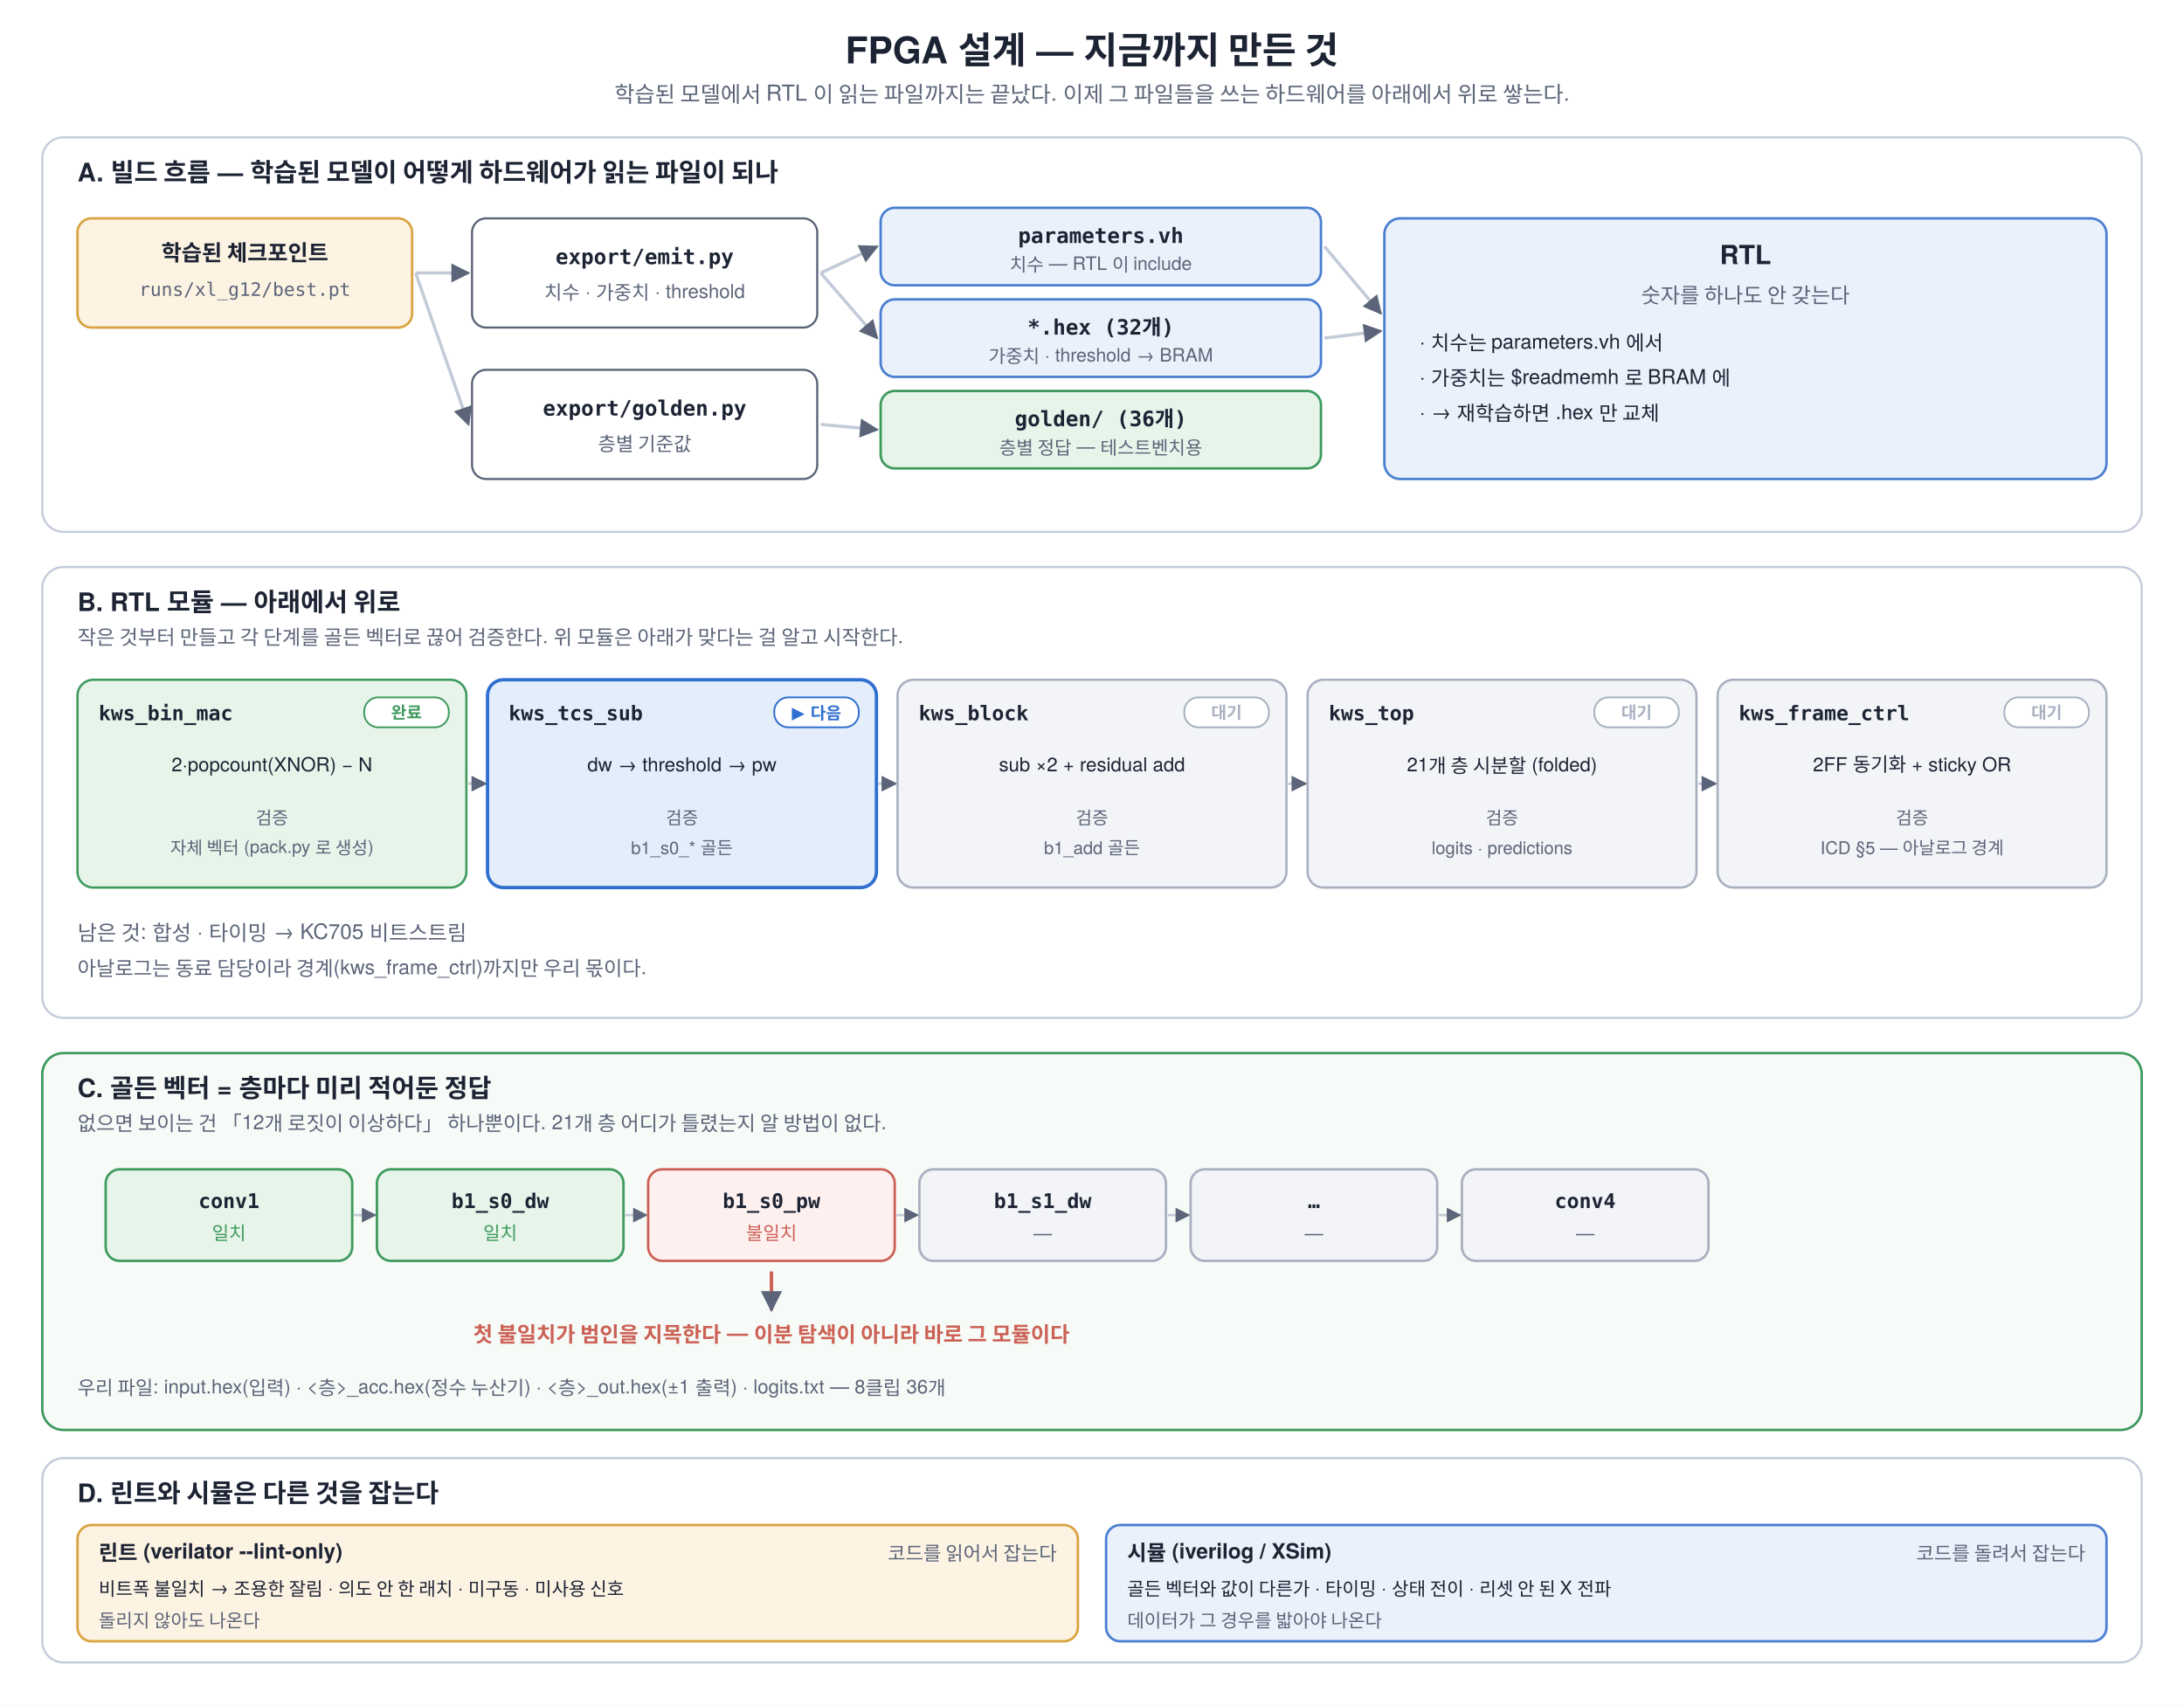
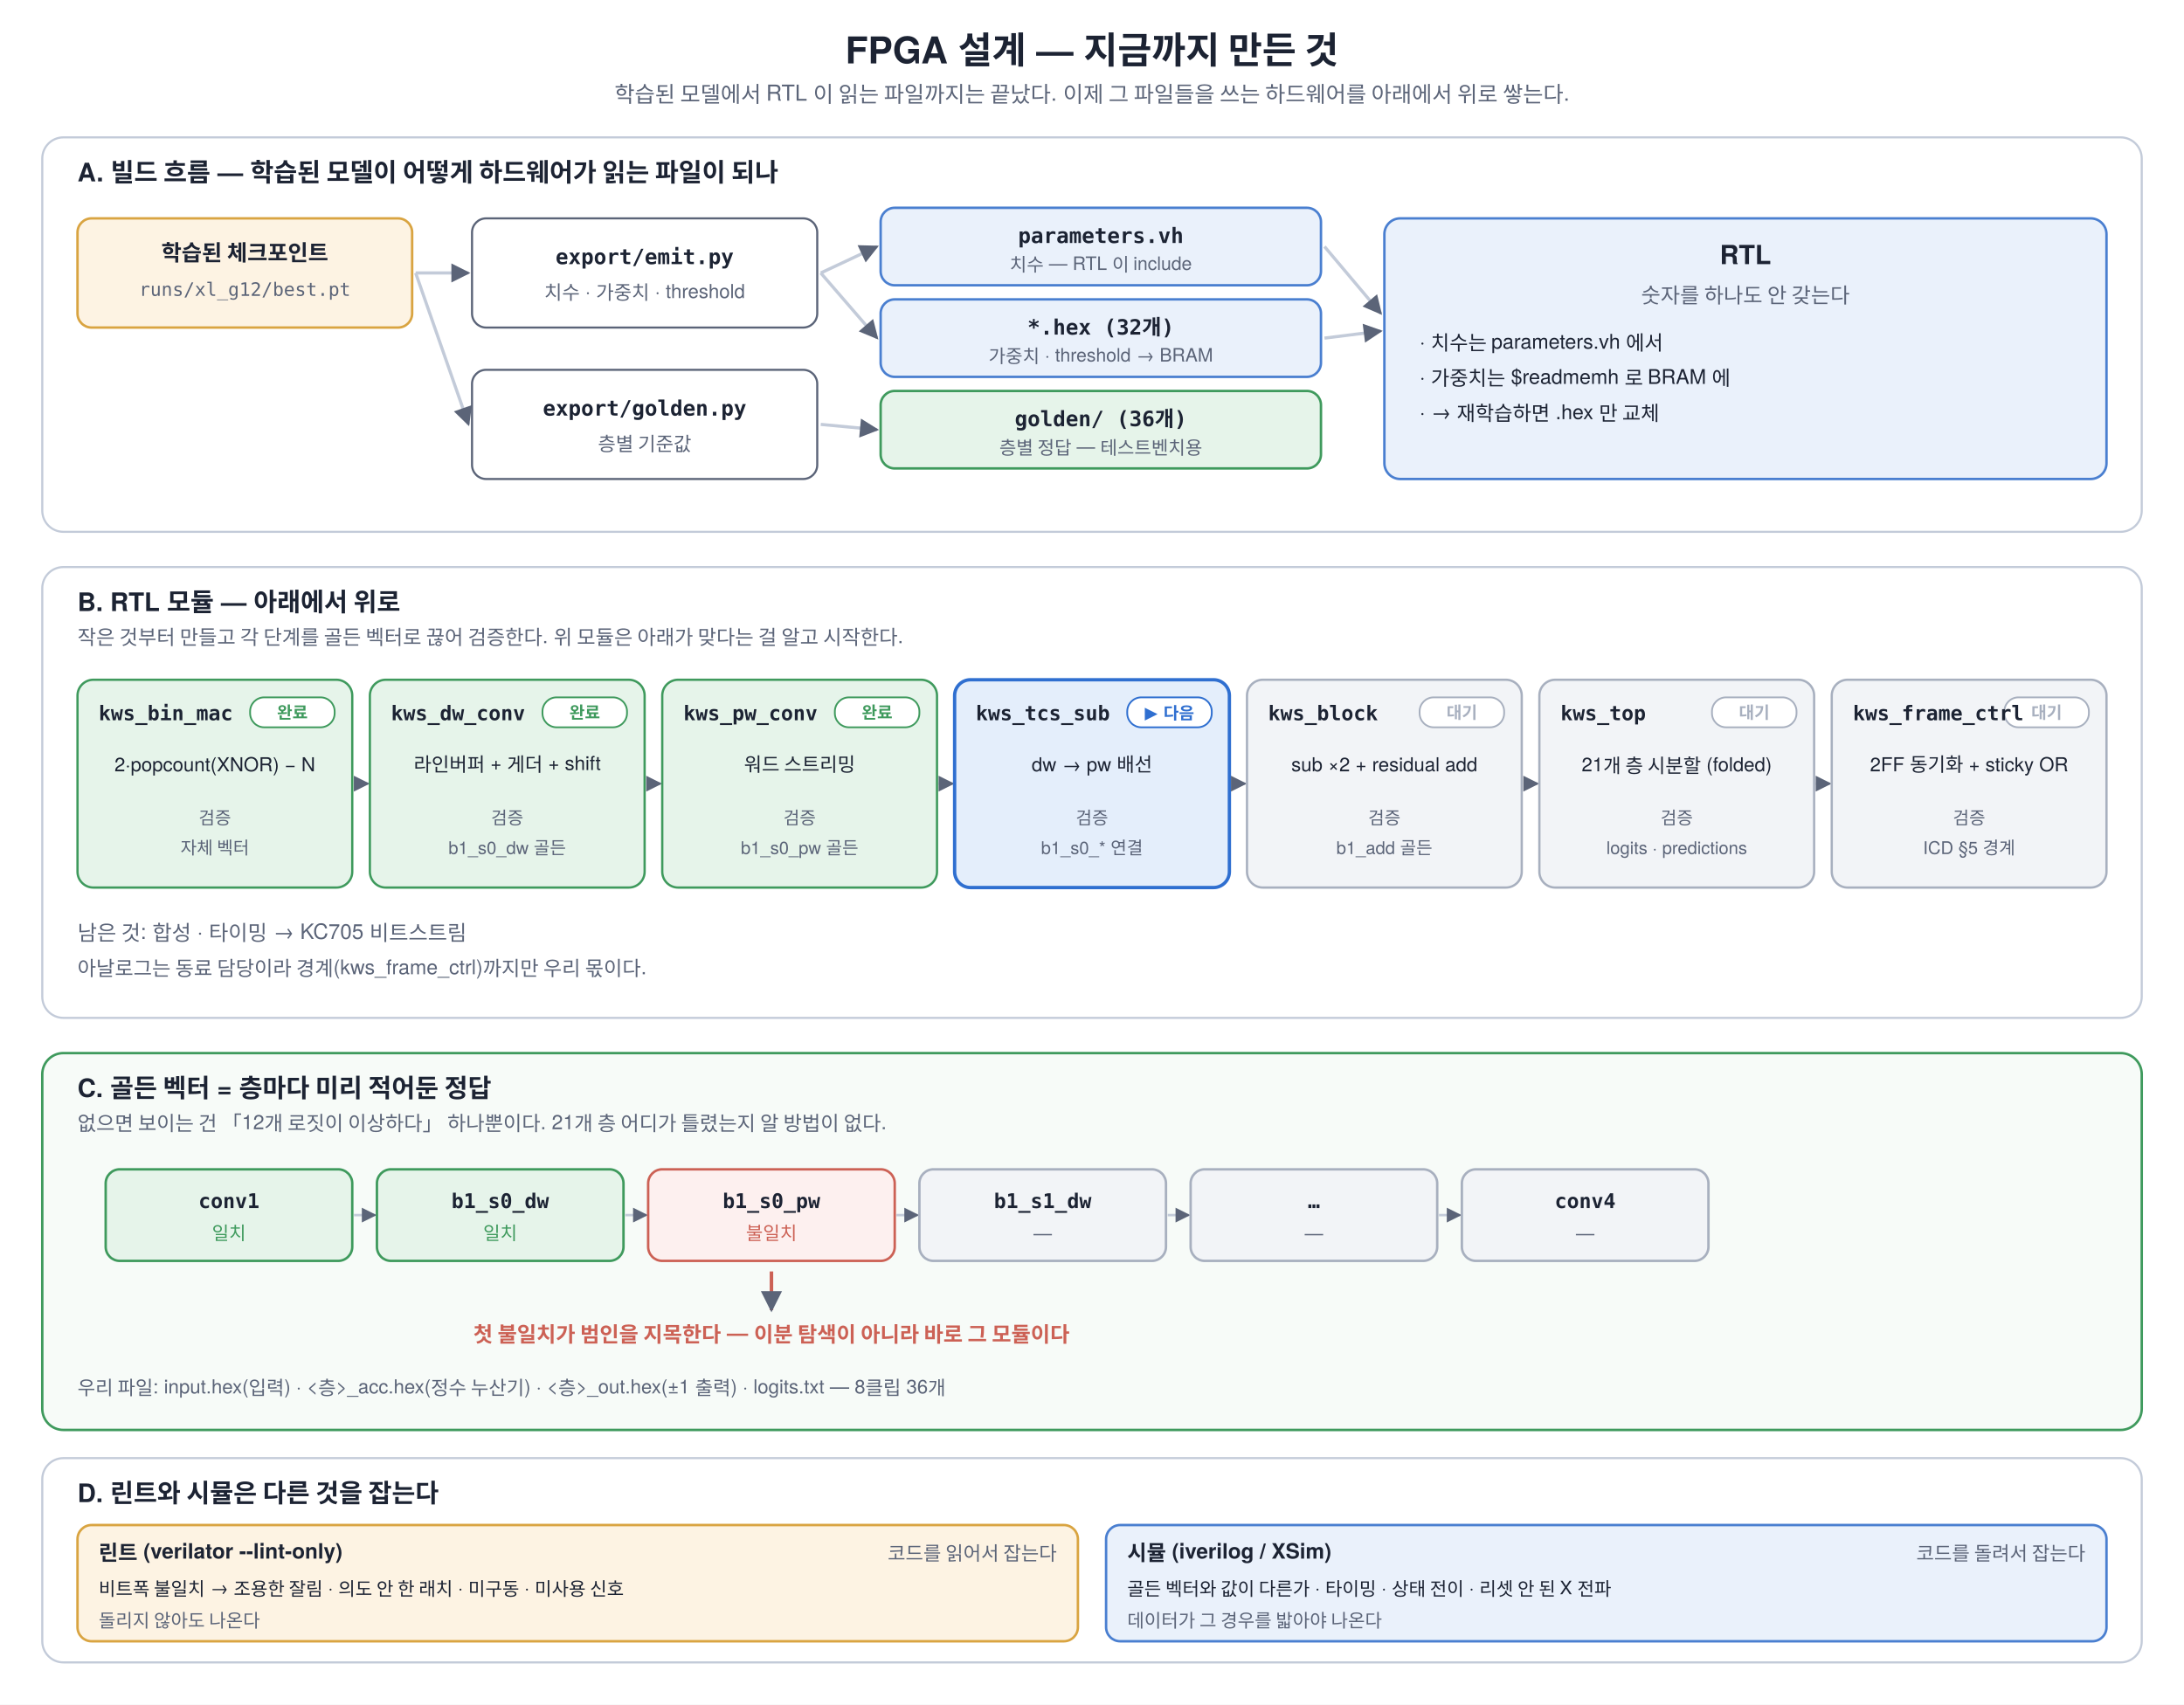
<svg xmlns="http://www.w3.org/2000/svg" viewBox="0 0 1240 968" width="1240" height="968">
  <defs>
    <marker id="a" viewBox="0 0 10 10" refX="9" refY="5" markerWidth="6" markerHeight="6" orient="auto-start-reverse">
      <path d="M0,0 L10,5 L0,10 z" fill="#5b6478" />
    </marker>
  </defs>
  <rect width="1240" height="968" fill="#ffffff" />
  <text x="620.0" y="36" font-family="'Apple SD Gothic Neo','Noto Sans KR','Helvetica Neue',sans-serif" font-size="21" fill="#1c2333" text-anchor="middle" font-weight="700">FPGA 설계 — 지금까지 만든 것</text>
  <text x="620.0" y="58" font-family="'Apple SD Gothic Neo','Noto Sans KR','Helvetica Neue',sans-serif" font-size="12.5" fill="#5b6478" text-anchor="middle" font-weight="400">학습된 모델에서 RTL 이 읽는 파일까지는 끝났다. 이제 그 파일들을 쓰는 하드웨어를 아래에서 위로 쌓는다.</text>
  <rect x="24" y="78" width="1192" height="224" rx="12" fill="#ffffff" stroke="#c3cbd9" stroke-width="1.2" />
  <text x="44" y="103" font-family="'Apple SD Gothic Neo','Noto Sans KR','Helvetica Neue',sans-serif" font-size="14.5" fill="#1c2333" text-anchor="start" font-weight="700">A.  빌드 흐름 — 학습된 모델이 어떻게 하드웨어가 읽는 파일이 되나</text>
  <rect x="44" y="124" width="190" height="62" rx="8" fill="#fdf3e3" stroke="#d9a441" stroke-width="1.4" />
  <text x="139" y="148" font-family="'Apple SD Gothic Neo','Noto Sans KR','Helvetica Neue',sans-serif" font-size="12.5" fill="#1c2333" text-anchor="middle" font-weight="600">학습된 체크포인트</text>
  <text x="139" y="168" font-family="'SF Mono','Menlo',monospace" font-size="10.5" fill="#5b6478" text-anchor="middle" font-weight="400">runs/xl_g12/best.pt</text>
  <rect x="268" y="124" width="196" height="62" rx="8" fill="#ffffff" stroke="#5b6478" stroke-width="1.2" />
  <text x="366" y="150" font-family="'SF Mono','Menlo',monospace" font-size="12" fill="#1c2333" text-anchor="middle" font-weight="600">export/emit.py</text>
  <text x="366" y="170" font-family="'Apple SD Gothic Neo','Noto Sans KR','Helvetica Neue',sans-serif" font-size="11" fill="#5b6478" text-anchor="middle" font-weight="400">치수 · 가중치 · threshold</text>
  <line x1="236" y1="155" x2="266" y2="155" stroke="#c3cbd9" stroke-width="1.8" marker-end="url(#a)" />
  <rect x="268" y="210" width="196" height="62" rx="8" fill="#ffffff" stroke="#5b6478" stroke-width="1.2" />
  <text x="366" y="236" font-family="'SF Mono','Menlo',monospace" font-size="12" fill="#1c2333" text-anchor="middle" font-weight="600">export/golden.py</text>
  <text x="366" y="256" font-family="'Apple SD Gothic Neo','Noto Sans KR','Helvetica Neue',sans-serif" font-size="11" fill="#5b6478" text-anchor="middle" font-weight="400">층별 기준값</text>
  <line x1="236" y1="155" x2="266" y2="241" stroke="#c3cbd9" stroke-width="1.8" marker-end="url(#a)" />
  <rect x="500" y="118" width="250" height="44" rx="8" fill="#eaf1fb" stroke="#4a7fd0" stroke-width="1.4" />
  <text x="625" y="138" font-family="'SF Mono','Menlo',monospace" font-size="12" fill="#1c2333" text-anchor="middle" font-weight="600">parameters.vh</text>
  <text x="625" y="154" font-family="'Apple SD Gothic Neo','Noto Sans KR','Helvetica Neue',sans-serif" font-size="10.5" fill="#5b6478" text-anchor="middle" font-weight="400">치수 — RTL 이 include</text>
  <rect x="500" y="170" width="250" height="44" rx="8" fill="#eaf1fb" stroke="#4a7fd0" stroke-width="1.4" />
  <text x="625" y="190" font-family="'SF Mono','Menlo',monospace" font-size="12" fill="#1c2333" text-anchor="middle" font-weight="600">*.hex  (32개)</text>
  <text x="625" y="206" font-family="'Apple SD Gothic Neo','Noto Sans KR','Helvetica Neue',sans-serif" font-size="10.5" fill="#5b6478" text-anchor="middle" font-weight="400">가중치 · threshold → BRAM</text>
  <rect x="500" y="222" width="250" height="44" rx="8" fill="#e6f4ea" stroke="#3f9a5d" stroke-width="1.4" />
  <text x="625" y="242" font-family="'SF Mono','Menlo',monospace" font-size="12" fill="#1c2333" text-anchor="middle" font-weight="600">golden/  (36개)</text>
  <text x="625" y="258" font-family="'Apple SD Gothic Neo','Noto Sans KR','Helvetica Neue',sans-serif" font-size="10.5" fill="#5b6478" text-anchor="middle" font-weight="400">층별 정답 — 테스트벤치용</text>
  <line x1="466" y1="155" x2="498" y2="140" stroke="#c3cbd9" stroke-width="1.8" marker-end="url(#a)" />
  <line x1="466" y1="155" x2="498" y2="192" stroke="#c3cbd9" stroke-width="1.8" marker-end="url(#a)" />
  <line x1="466" y1="241" x2="498" y2="244" stroke="#c3cbd9" stroke-width="1.8" marker-end="url(#a)" />
  <rect x="786" y="124" width="410" height="148" rx="9" fill="#eaf1fb" stroke="#4a7fd0" stroke-width="1.4" />
  <text x="991.0" y="150" font-family="'Apple SD Gothic Neo','Noto Sans KR','Helvetica Neue',sans-serif" font-size="15" fill="#1c2333" text-anchor="middle" font-weight="700">RTL</text>
  <text x="991.0" y="172" font-family="'Apple SD Gothic Neo','Noto Sans KR','Helvetica Neue',sans-serif" font-size="12" fill="#5b6478" text-anchor="middle" font-weight="400">숫자를 하나도 안 갖는다</text>
  <text x="806" y="198" font-family="'Apple SD Gothic Neo','Noto Sans KR','Helvetica Neue',sans-serif" font-size="11.5" fill="#1c2333" text-anchor="start" font-weight="400">· 치수는 parameters.vh 에서</text>
  <text x="806" y="218" font-family="'Apple SD Gothic Neo','Noto Sans KR','Helvetica Neue',sans-serif" font-size="11.5" fill="#1c2333" text-anchor="start" font-weight="400">· 가중치는 $readmemh 로 BRAM 에</text>
  <text x="806" y="238" font-family="'Apple SD Gothic Neo','Noto Sans KR','Helvetica Neue',sans-serif" font-size="11.5" fill="#1c2333" text-anchor="start" font-weight="400">· → 재학습하면 .hex 만 교체</text>
  <line x1="752" y1="140" x2="784" y2="178" stroke="#c3cbd9" stroke-width="1.8" marker-end="url(#a)" />
  <line x1="752" y1="192" x2="784" y2="188" stroke="#c3cbd9" stroke-width="1.8" marker-end="url(#a)" />
  <rect x="24" y="322" width="1192" height="256" rx="12" fill="#ffffff" stroke="#c3cbd9" stroke-width="1.2" />
  <text x="44" y="347" font-family="'Apple SD Gothic Neo','Noto Sans KR','Helvetica Neue',sans-serif" font-size="14.5" fill="#1c2333" text-anchor="start" font-weight="700">B.  RTL 모듈 — 아래에서 위로</text>
  <text x="44" y="366" font-family="'Apple SD Gothic Neo','Noto Sans KR','Helvetica Neue',sans-serif" font-size="11.5" fill="#5b6478" text-anchor="start" font-weight="400">작은 것부터 만들고 각 단계를 골든 벡터로 끊어 검증한다. 위 모듈은 아래가 맞다는 걸 알고 시작한다.</text>
-   <rect x="44.0" y="386" width="220.8" height="118" rx="9" fill="#e6f4ea" stroke="#3f9a5d" stroke-width="1.3" />
-   <rect x="206.8" y="396" width="48" height="17" rx="8" fill="#ffffff" stroke="#3f9a5d" stroke-width="1" />
-   <text x="230.8" y="408" font-family="'Apple SD Gothic Neo','Noto Sans KR','Helvetica Neue',sans-serif" font-size="9.5" fill="#3f9a5d" text-anchor="middle" font-weight="700">완료</text>
+   <rect x="44.0" y="386" width="156.0" height="118" rx="9" fill="#e6f4ea" stroke="#3f9a5d" stroke-width="1.3" />
+   <rect x="142.0" y="396" width="48" height="17" rx="8" fill="#ffffff" stroke="#3f9a5d" stroke-width="1" />
+   <text x="166.0" y="408" font-family="'Apple SD Gothic Neo','Noto Sans KR','Helvetica Neue',sans-serif" font-size="9.5" fill="#3f9a5d" text-anchor="middle" font-weight="700">완료</text>
  <text x="56.0" y="409" font-family="'SF Mono','Menlo',monospace" font-size="11.5" fill="#1c2333" text-anchor="start" font-weight="700">kws_bin_mac</text>
-   <text x="154.4" y="438" font-family="'Apple SD Gothic Neo','Noto Sans KR','Helvetica Neue',sans-serif" font-size="11" fill="#1c2333" text-anchor="middle" font-weight="400">2·popcount(XNOR) − N</text>
-   <text x="154.4" y="468" font-family="'Apple SD Gothic Neo','Noto Sans KR','Helvetica Neue',sans-serif" font-size="10" fill="#5b6478" text-anchor="middle" font-weight="400">검증</text>
-   <text x="154.4" y="485" font-family="'Apple SD Gothic Neo','Noto Sans KR','Helvetica Neue',sans-serif" font-size="10" fill="#5b6478" text-anchor="middle" font-weight="400">자체 벡터 (pack.py 로 생성)</text>
-   <line x1="265.8" y1="445" x2="275.8" y2="445" stroke="#c3cbd9" stroke-width="1.5" marker-end="url(#a)" />
-   <rect x="276.8" y="386" width="220.8" height="118" rx="9" fill="#e4eefb" stroke="#2f6fd0" stroke-width="1.9" />
-   <rect x="439.6" y="396" width="48" height="17" rx="8" fill="#ffffff" stroke="#2f6fd0" stroke-width="1" />
-   <text x="463.6" y="408" font-family="'Apple SD Gothic Neo','Noto Sans KR','Helvetica Neue',sans-serif" font-size="9.5" fill="#2f6fd0" text-anchor="middle" font-weight="700">▶ 다음</text>
-   <text x="288.8" y="409" font-family="'SF Mono','Menlo',monospace" font-size="11.5" fill="#1c2333" text-anchor="start" font-weight="700">kws_tcs_sub</text>
-   <text x="387.2" y="438" font-family="'Apple SD Gothic Neo','Noto Sans KR','Helvetica Neue',sans-serif" font-size="11" fill="#1c2333" text-anchor="middle" font-weight="400">dw → threshold → pw</text>
-   <text x="387.2" y="468" font-family="'Apple SD Gothic Neo','Noto Sans KR','Helvetica Neue',sans-serif" font-size="10" fill="#5b6478" text-anchor="middle" font-weight="400">검증</text>
-   <text x="387.2" y="485" font-family="'Apple SD Gothic Neo','Noto Sans KR','Helvetica Neue',sans-serif" font-size="10" fill="#5b6478" text-anchor="middle" font-weight="400">b1_s0_* 골든</text>
-   <line x1="498.6" y1="445" x2="508.6" y2="445" stroke="#c3cbd9" stroke-width="1.5" marker-end="url(#a)" />
-   <rect x="509.6" y="386" width="220.8" height="118" rx="9" fill="#f2f4f7" stroke="#a8b0bf" stroke-width="1.3" />
-   <rect x="672.4" y="396" width="48" height="17" rx="8" fill="#ffffff" stroke="#a8b0bf" stroke-width="1" />
-   <text x="696.4" y="408" font-family="'Apple SD Gothic Neo','Noto Sans KR','Helvetica Neue',sans-serif" font-size="9.5" fill="#a8b0bf" text-anchor="middle" font-weight="700">대기</text>
-   <text x="521.6" y="409" font-family="'SF Mono','Menlo',monospace" font-size="11.5" fill="#1c2333" text-anchor="start" font-weight="700">kws_block</text>
-   <text x="620.0" y="438" font-family="'Apple SD Gothic Neo','Noto Sans KR','Helvetica Neue',sans-serif" font-size="11" fill="#1c2333" text-anchor="middle" font-weight="400">sub ×2 + residual add</text>
+   <text x="122.0" y="438" font-family="'Apple SD Gothic Neo','Noto Sans KR','Helvetica Neue',sans-serif" font-size="11" fill="#1c2333" text-anchor="middle" font-weight="400">2·popcount(XNOR) − N</text>
+   <text x="122.0" y="468" font-family="'Apple SD Gothic Neo','Noto Sans KR','Helvetica Neue',sans-serif" font-size="10" fill="#5b6478" text-anchor="middle" font-weight="400">검증</text>
+   <text x="122.0" y="485" font-family="'Apple SD Gothic Neo','Noto Sans KR','Helvetica Neue',sans-serif" font-size="10" fill="#5b6478" text-anchor="middle" font-weight="400">자체 벡터</text>
+   <line x1="201.0" y1="445" x2="209.0" y2="445" stroke="#c3cbd9" stroke-width="1.5" marker-end="url(#a)" />
+   <rect x="210.0" y="386" width="156.0" height="118" rx="9" fill="#e6f4ea" stroke="#3f9a5d" stroke-width="1.3" />
+   <rect x="308.0" y="396" width="48" height="17" rx="8" fill="#ffffff" stroke="#3f9a5d" stroke-width="1" />
+   <text x="332.0" y="408" font-family="'Apple SD Gothic Neo','Noto Sans KR','Helvetica Neue',sans-serif" font-size="9.5" fill="#3f9a5d" text-anchor="middle" font-weight="700">완료</text>
+   <text x="222.0" y="409" font-family="'SF Mono','Menlo',monospace" font-size="11.5" fill="#1c2333" text-anchor="start" font-weight="700">kws_dw_conv</text>
+   <text x="288.0" y="438" font-family="'Apple SD Gothic Neo','Noto Sans KR','Helvetica Neue',sans-serif" font-size="11" fill="#1c2333" text-anchor="middle" font-weight="400">라인버퍼 + 게더 + shift</text>
+   <text x="288.0" y="468" font-family="'Apple SD Gothic Neo','Noto Sans KR','Helvetica Neue',sans-serif" font-size="10" fill="#5b6478" text-anchor="middle" font-weight="400">검증</text>
+   <text x="288.0" y="485" font-family="'Apple SD Gothic Neo','Noto Sans KR','Helvetica Neue',sans-serif" font-size="10" fill="#5b6478" text-anchor="middle" font-weight="400">b1_s0_dw 골든</text>
+   <line x1="367.0" y1="445" x2="375.0" y2="445" stroke="#c3cbd9" stroke-width="1.5" marker-end="url(#a)" />
+   <rect x="376.0" y="386" width="156.0" height="118" rx="9" fill="#e6f4ea" stroke="#3f9a5d" stroke-width="1.3" />
+   <rect x="474.0" y="396" width="48" height="17" rx="8" fill="#ffffff" stroke="#3f9a5d" stroke-width="1" />
+   <text x="498.0" y="408" font-family="'Apple SD Gothic Neo','Noto Sans KR','Helvetica Neue',sans-serif" font-size="9.5" fill="#3f9a5d" text-anchor="middle" font-weight="700">완료</text>
+   <text x="388.0" y="409" font-family="'SF Mono','Menlo',monospace" font-size="11.5" fill="#1c2333" text-anchor="start" font-weight="700">kws_pw_conv</text>
+   <text x="454.0" y="438" font-family="'Apple SD Gothic Neo','Noto Sans KR','Helvetica Neue',sans-serif" font-size="11" fill="#1c2333" text-anchor="middle" font-weight="400">워드 스트리밍</text>
+   <text x="454.0" y="468" font-family="'Apple SD Gothic Neo','Noto Sans KR','Helvetica Neue',sans-serif" font-size="10" fill="#5b6478" text-anchor="middle" font-weight="400">검증</text>
+   <text x="454.0" y="485" font-family="'Apple SD Gothic Neo','Noto Sans KR','Helvetica Neue',sans-serif" font-size="10" fill="#5b6478" text-anchor="middle" font-weight="400">b1_s0_pw 골든</text>
+   <line x1="533.0" y1="445" x2="541.0" y2="445" stroke="#c3cbd9" stroke-width="1.5" marker-end="url(#a)" />
+   <rect x="542.0" y="386" width="156.0" height="118" rx="9" fill="#e4eefb" stroke="#2f6fd0" stroke-width="1.9" />
+   <rect x="640.0" y="396" width="48" height="17" rx="8" fill="#ffffff" stroke="#2f6fd0" stroke-width="1" />
+   <text x="664.0" y="408" font-family="'Apple SD Gothic Neo','Noto Sans KR','Helvetica Neue',sans-serif" font-size="9.5" fill="#2f6fd0" text-anchor="middle" font-weight="700">▶ 다음</text>
+   <text x="554.0" y="409" font-family="'SF Mono','Menlo',monospace" font-size="11.5" fill="#1c2333" text-anchor="start" font-weight="700">kws_tcs_sub</text>
+   <text x="620.0" y="438" font-family="'Apple SD Gothic Neo','Noto Sans KR','Helvetica Neue',sans-serif" font-size="11" fill="#1c2333" text-anchor="middle" font-weight="400">dw → pw 배선</text>
  <text x="620.0" y="468" font-family="'Apple SD Gothic Neo','Noto Sans KR','Helvetica Neue',sans-serif" font-size="10" fill="#5b6478" text-anchor="middle" font-weight="400">검증</text>
-   <text x="620.0" y="485" font-family="'Apple SD Gothic Neo','Noto Sans KR','Helvetica Neue',sans-serif" font-size="10" fill="#5b6478" text-anchor="middle" font-weight="400">b1_add 골든</text>
-   <line x1="731.4" y1="445" x2="741.4" y2="445" stroke="#c3cbd9" stroke-width="1.5" marker-end="url(#a)" />
-   <rect x="742.4" y="386" width="220.8" height="118" rx="9" fill="#f2f4f7" stroke="#a8b0bf" stroke-width="1.3" />
-   <rect x="905.2" y="396" width="48" height="17" rx="8" fill="#ffffff" stroke="#a8b0bf" stroke-width="1" />
-   <text x="929.2" y="408" font-family="'Apple SD Gothic Neo','Noto Sans KR','Helvetica Neue',sans-serif" font-size="9.5" fill="#a8b0bf" text-anchor="middle" font-weight="700">대기</text>
-   <text x="754.4" y="409" font-family="'SF Mono','Menlo',monospace" font-size="11.5" fill="#1c2333" text-anchor="start" font-weight="700">kws_top</text>
-   <text x="852.8" y="438" font-family="'Apple SD Gothic Neo','Noto Sans KR','Helvetica Neue',sans-serif" font-size="11" fill="#1c2333" text-anchor="middle" font-weight="400">21개 층 시분할 (folded)</text>
-   <text x="852.8" y="468" font-family="'Apple SD Gothic Neo','Noto Sans KR','Helvetica Neue',sans-serif" font-size="10" fill="#5b6478" text-anchor="middle" font-weight="400">검증</text>
-   <text x="852.8" y="485" font-family="'Apple SD Gothic Neo','Noto Sans KR','Helvetica Neue',sans-serif" font-size="10" fill="#5b6478" text-anchor="middle" font-weight="400">logits · predictions</text>
-   <line x1="964.2" y1="445" x2="974.2" y2="445" stroke="#c3cbd9" stroke-width="1.5" marker-end="url(#a)" />
-   <rect x="975.2" y="386" width="220.8" height="118" rx="9" fill="#f2f4f7" stroke="#a8b0bf" stroke-width="1.3" />
+   <text x="620.0" y="485" font-family="'Apple SD Gothic Neo','Noto Sans KR','Helvetica Neue',sans-serif" font-size="10" fill="#5b6478" text-anchor="middle" font-weight="400">b1_s0_* 연결</text>
+   <line x1="699.0" y1="445" x2="707.0" y2="445" stroke="#c3cbd9" stroke-width="1.5" marker-end="url(#a)" />
+   <rect x="708.0" y="386" width="156.0" height="118" rx="9" fill="#f2f4f7" stroke="#a8b0bf" stroke-width="1.3" />
+   <rect x="806.0" y="396" width="48" height="17" rx="8" fill="#ffffff" stroke="#a8b0bf" stroke-width="1" />
+   <text x="830.0" y="408" font-family="'Apple SD Gothic Neo','Noto Sans KR','Helvetica Neue',sans-serif" font-size="9.5" fill="#a8b0bf" text-anchor="middle" font-weight="700">대기</text>
+   <text x="720.0" y="409" font-family="'SF Mono','Menlo',monospace" font-size="11.5" fill="#1c2333" text-anchor="start" font-weight="700">kws_block</text>
+   <text x="786.0" y="438" font-family="'Apple SD Gothic Neo','Noto Sans KR','Helvetica Neue',sans-serif" font-size="11" fill="#1c2333" text-anchor="middle" font-weight="400">sub ×2 + residual add</text>
+   <text x="786.0" y="468" font-family="'Apple SD Gothic Neo','Noto Sans KR','Helvetica Neue',sans-serif" font-size="10" fill="#5b6478" text-anchor="middle" font-weight="400">검증</text>
+   <text x="786.0" y="485" font-family="'Apple SD Gothic Neo','Noto Sans KR','Helvetica Neue',sans-serif" font-size="10" fill="#5b6478" text-anchor="middle" font-weight="400">b1_add 골든</text>
+   <line x1="865.0" y1="445" x2="873.0" y2="445" stroke="#c3cbd9" stroke-width="1.5" marker-end="url(#a)" />
+   <rect x="874.0" y="386" width="156.0" height="118" rx="9" fill="#f2f4f7" stroke="#a8b0bf" stroke-width="1.3" />
+   <rect x="972.0" y="396" width="48" height="17" rx="8" fill="#ffffff" stroke="#a8b0bf" stroke-width="1" />
+   <text x="996.0" y="408" font-family="'Apple SD Gothic Neo','Noto Sans KR','Helvetica Neue',sans-serif" font-size="9.5" fill="#a8b0bf" text-anchor="middle" font-weight="700">대기</text>
+   <text x="886.0" y="409" font-family="'SF Mono','Menlo',monospace" font-size="11.5" fill="#1c2333" text-anchor="start" font-weight="700">kws_top</text>
+   <text x="952.0" y="438" font-family="'Apple SD Gothic Neo','Noto Sans KR','Helvetica Neue',sans-serif" font-size="11" fill="#1c2333" text-anchor="middle" font-weight="400">21개 층 시분할 (folded)</text>
+   <text x="952.0" y="468" font-family="'Apple SD Gothic Neo','Noto Sans KR','Helvetica Neue',sans-serif" font-size="10" fill="#5b6478" text-anchor="middle" font-weight="400">검증</text>
+   <text x="952.0" y="485" font-family="'Apple SD Gothic Neo','Noto Sans KR','Helvetica Neue',sans-serif" font-size="10" fill="#5b6478" text-anchor="middle" font-weight="400">logits · predictions</text>
+   <line x1="1031.0" y1="445" x2="1039.0" y2="445" stroke="#c3cbd9" stroke-width="1.5" marker-end="url(#a)" />
+   <rect x="1040.0" y="386" width="156.0" height="118" rx="9" fill="#f2f4f7" stroke="#a8b0bf" stroke-width="1.3" />
  <rect x="1138.0" y="396" width="48" height="17" rx="8" fill="#ffffff" stroke="#a8b0bf" stroke-width="1" />
  <text x="1162.0" y="408" font-family="'Apple SD Gothic Neo','Noto Sans KR','Helvetica Neue',sans-serif" font-size="9.5" fill="#a8b0bf" text-anchor="middle" font-weight="700">대기</text>
-   <text x="987.2" y="409" font-family="'SF Mono','Menlo',monospace" font-size="11.5" fill="#1c2333" text-anchor="start" font-weight="700">kws_frame_ctrl</text>
-   <text x="1085.6" y="438" font-family="'Apple SD Gothic Neo','Noto Sans KR','Helvetica Neue',sans-serif" font-size="11" fill="#1c2333" text-anchor="middle" font-weight="400">2FF 동기화 + sticky OR</text>
-   <text x="1085.6" y="468" font-family="'Apple SD Gothic Neo','Noto Sans KR','Helvetica Neue',sans-serif" font-size="10" fill="#5b6478" text-anchor="middle" font-weight="400">검증</text>
-   <text x="1085.6" y="485" font-family="'Apple SD Gothic Neo','Noto Sans KR','Helvetica Neue',sans-serif" font-size="10" fill="#5b6478" text-anchor="middle" font-weight="400">ICD §5 — 아날로그 경계</text>
+   <text x="1052.0" y="409" font-family="'SF Mono','Menlo',monospace" font-size="11.5" fill="#1c2333" text-anchor="start" font-weight="700">kws_frame_ctrl</text>
+   <text x="1118.0" y="438" font-family="'Apple SD Gothic Neo','Noto Sans KR','Helvetica Neue',sans-serif" font-size="11" fill="#1c2333" text-anchor="middle" font-weight="400">2FF 동기화 + sticky OR</text>
+   <text x="1118.0" y="468" font-family="'Apple SD Gothic Neo','Noto Sans KR','Helvetica Neue',sans-serif" font-size="10" fill="#5b6478" text-anchor="middle" font-weight="400">검증</text>
+   <text x="1118.0" y="485" font-family="'Apple SD Gothic Neo','Noto Sans KR','Helvetica Neue',sans-serif" font-size="10" fill="#5b6478" text-anchor="middle" font-weight="400">ICD §5 경계</text>
  <text x="44" y="534" font-family="'Apple SD Gothic Neo','Noto Sans KR','Helvetica Neue',sans-serif" font-size="12" fill="#5b6478" text-anchor="start" font-weight="400">남은 것:  합성 · 타이밍 → KC705 비트스트림</text>
  <text x="44" y="554" font-family="'Apple SD Gothic Neo','Noto Sans KR','Helvetica Neue',sans-serif" font-size="11.5" fill="#5b6478" text-anchor="start" font-weight="400">아날로그는 동료 담당이라 경계(kws_frame_ctrl)까지만 우리 몫이다.</text>
  <rect x="24" y="598" width="1192" height="214" rx="12" fill="#f7fbf8" stroke="#3f9a5d" stroke-width="1.4" />
  <text x="44" y="623" font-family="'Apple SD Gothic Neo','Noto Sans KR','Helvetica Neue',sans-serif" font-size="14.5" fill="#1c2333" text-anchor="start" font-weight="700">C.  골든 벡터 = 층마다 미리 적어둔 정답</text>
  <text x="44" y="642" font-family="'Apple SD Gothic Neo','Noto Sans KR','Helvetica Neue',sans-serif" font-size="11.5" fill="#5b6478" text-anchor="start" font-weight="400">없으면 보이는 건 「12개 로짓이 이상하다」 하나뿐이다. 21개 층 어디가 틀렸는지 알 방법이 없다.</text>
  <rect x="60" y="664" width="140" height="52" rx="8" fill="#e6f4ea" stroke="#3f9a5d" stroke-width="1.4" />
  <text x="130.0" y="686" font-family="'SF Mono','Menlo',monospace" font-size="11.5" fill="#1c2333" text-anchor="middle" font-weight="600">conv1</text>
  <text x="130.0" y="704" font-family="'Apple SD Gothic Neo','Noto Sans KR','Helvetica Neue',sans-serif" font-size="10.5" fill="#3f9a5d" text-anchor="middle" font-weight="400">일치</text>
  <line x1="201" y1="690" x2="213" y2="690" stroke="#c3cbd9" stroke-width="1.4" marker-end="url(#a)" />
  <rect x="214" y="664" width="140" height="52" rx="8" fill="#e6f4ea" stroke="#3f9a5d" stroke-width="1.4" />
  <text x="284.0" y="686" font-family="'SF Mono','Menlo',monospace" font-size="11.5" fill="#1c2333" text-anchor="middle" font-weight="600">b1_s0_dw</text>
  <text x="284.0" y="704" font-family="'Apple SD Gothic Neo','Noto Sans KR','Helvetica Neue',sans-serif" font-size="10.5" fill="#3f9a5d" text-anchor="middle" font-weight="400">일치</text>
  <line x1="355" y1="690" x2="367" y2="690" stroke="#c3cbd9" stroke-width="1.4" marker-end="url(#a)" />
  <rect x="368" y="664" width="140" height="52" rx="8" fill="#fdf0ef" stroke="#cc6155" stroke-width="1.4" />
  <text x="438.0" y="686" font-family="'SF Mono','Menlo',monospace" font-size="11.5" fill="#1c2333" text-anchor="middle" font-weight="600">b1_s0_pw</text>
  <text x="438.0" y="704" font-family="'Apple SD Gothic Neo','Noto Sans KR','Helvetica Neue',sans-serif" font-size="10.5" fill="#cc6155" text-anchor="middle" font-weight="400">불일치</text>
  <line x1="509" y1="690" x2="521" y2="690" stroke="#c3cbd9" stroke-width="1.4" marker-end="url(#a)" />
  <rect x="522" y="664" width="140" height="52" rx="8" fill="#f2f4f7" stroke="#a8b0bf" stroke-width="1.4" />
  <text x="592.0" y="686" font-family="'SF Mono','Menlo',monospace" font-size="11.5" fill="#1c2333" text-anchor="middle" font-weight="600">b1_s1_dw</text>
  <text x="592.0" y="704" font-family="'Apple SD Gothic Neo','Noto Sans KR','Helvetica Neue',sans-serif" font-size="10.5" fill="#5b6478" text-anchor="middle" font-weight="400">—</text>
  <line x1="663" y1="690" x2="675" y2="690" stroke="#c3cbd9" stroke-width="1.4" marker-end="url(#a)" />
  <rect x="676" y="664" width="140" height="52" rx="8" fill="#f2f4f7" stroke="#a8b0bf" stroke-width="1.4" />
  <text x="746.0" y="686" font-family="'SF Mono','Menlo',monospace" font-size="11.5" fill="#1c2333" text-anchor="middle" font-weight="600">…</text>
  <text x="746.0" y="704" font-family="'Apple SD Gothic Neo','Noto Sans KR','Helvetica Neue',sans-serif" font-size="10.5" fill="#5b6478" text-anchor="middle" font-weight="400">—</text>
  <line x1="817" y1="690" x2="829" y2="690" stroke="#c3cbd9" stroke-width="1.4" marker-end="url(#a)" />
  <rect x="830" y="664" width="140" height="52" rx="8" fill="#f2f4f7" stroke="#a8b0bf" stroke-width="1.4" />
  <text x="900.0" y="686" font-family="'SF Mono','Menlo',monospace" font-size="11.5" fill="#1c2333" text-anchor="middle" font-weight="600">conv4</text>
  <text x="900.0" y="704" font-family="'Apple SD Gothic Neo','Noto Sans KR','Helvetica Neue',sans-serif" font-size="10.5" fill="#5b6478" text-anchor="middle" font-weight="400">—</text>
  <path d="M438.0 722 L438.0 744" stroke="#cc6155" stroke-width="2" marker-end="url(#a)" />
  <text x="438.0" y="762" font-family="'Apple SD Gothic Neo','Noto Sans KR','Helvetica Neue',sans-serif" font-size="12" fill="#cc6155" text-anchor="middle" font-weight="600">첫 불일치가 범인을 지목한다 — 이분 탐색이 아니라 바로 그 모듈이다</text>
  <text x="44" y="792" font-family="'Apple SD Gothic Neo','Noto Sans KR','Helvetica Neue',sans-serif" font-size="11" fill="#5b6478" text-anchor="start" font-weight="400">우리 파일: input.hex(입력) · &lt;층&gt;_acc.hex(정수 누산기) · &lt;층&gt;_out.hex(±1 출력) · logits.txt  — 8클립 36개</text>
  <rect x="24" y="828" width="1192" height="116" rx="12" fill="#ffffff" stroke="#c3cbd9" stroke-width="1.2" />
  <text x="44" y="853" font-family="'Apple SD Gothic Neo','Noto Sans KR','Helvetica Neue',sans-serif" font-size="14.5" fill="#1c2333" text-anchor="start" font-weight="700">D.  린트와 시뮬은 다른 것을 잡는다</text>
  <rect x="44.0" y="866" width="568.0" height="66" rx="8" fill="#fdf3e3" stroke="#d9a441" stroke-width="1.4" />
  <text x="56.0" y="886" font-family="'Apple SD Gothic Neo','Noto Sans KR','Helvetica Neue',sans-serif" font-size="12" fill="#1c2333" text-anchor="start" font-weight="700">린트 (verilator --lint-only)</text>
  <text x="600.0" y="886" font-family="'Apple SD Gothic Neo','Noto Sans KR','Helvetica Neue',sans-serif" font-size="11" fill="#5b6478" text-anchor="end" font-weight="400">코드를 읽어서 잡는다</text>
  <text x="56.0" y="906" font-family="'Apple SD Gothic Neo','Noto Sans KR','Helvetica Neue',sans-serif" font-size="10.5" fill="#1c2333" text-anchor="start" font-weight="400">비트폭 불일치 → 조용한 잘림  ·  의도 안 한 래치  ·  미구동 · 미사용 신호</text>
  <text x="56.0" y="924" font-family="'Apple SD Gothic Neo','Noto Sans KR','Helvetica Neue',sans-serif" font-size="10.5" fill="#5b6478" text-anchor="start" font-weight="400">돌리지 않아도 나온다</text>
  <rect x="628.0" y="866" width="568.0" height="66" rx="8" fill="#eaf1fb" stroke="#4a7fd0" stroke-width="1.4" />
  <text x="640.0" y="886" font-family="'Apple SD Gothic Neo','Noto Sans KR','Helvetica Neue',sans-serif" font-size="12" fill="#1c2333" text-anchor="start" font-weight="700">시뮬 (iverilog / XSim)</text>
  <text x="1184.0" y="886" font-family="'Apple SD Gothic Neo','Noto Sans KR','Helvetica Neue',sans-serif" font-size="11" fill="#5b6478" text-anchor="end" font-weight="400">코드를 돌려서 잡는다</text>
  <text x="640.0" y="906" font-family="'Apple SD Gothic Neo','Noto Sans KR','Helvetica Neue',sans-serif" font-size="10.5" fill="#1c2333" text-anchor="start" font-weight="400">골든 벡터와 값이 다른가  ·  타이밍 · 상태 전이  ·  리셋 안 된 X 전파</text>
  <text x="640.0" y="924" font-family="'Apple SD Gothic Neo','Noto Sans KR','Helvetica Neue',sans-serif" font-size="10.5" fill="#5b6478" text-anchor="start" font-weight="400">데이터가 그 경우를 밟아야 나온다</text>
</svg>
